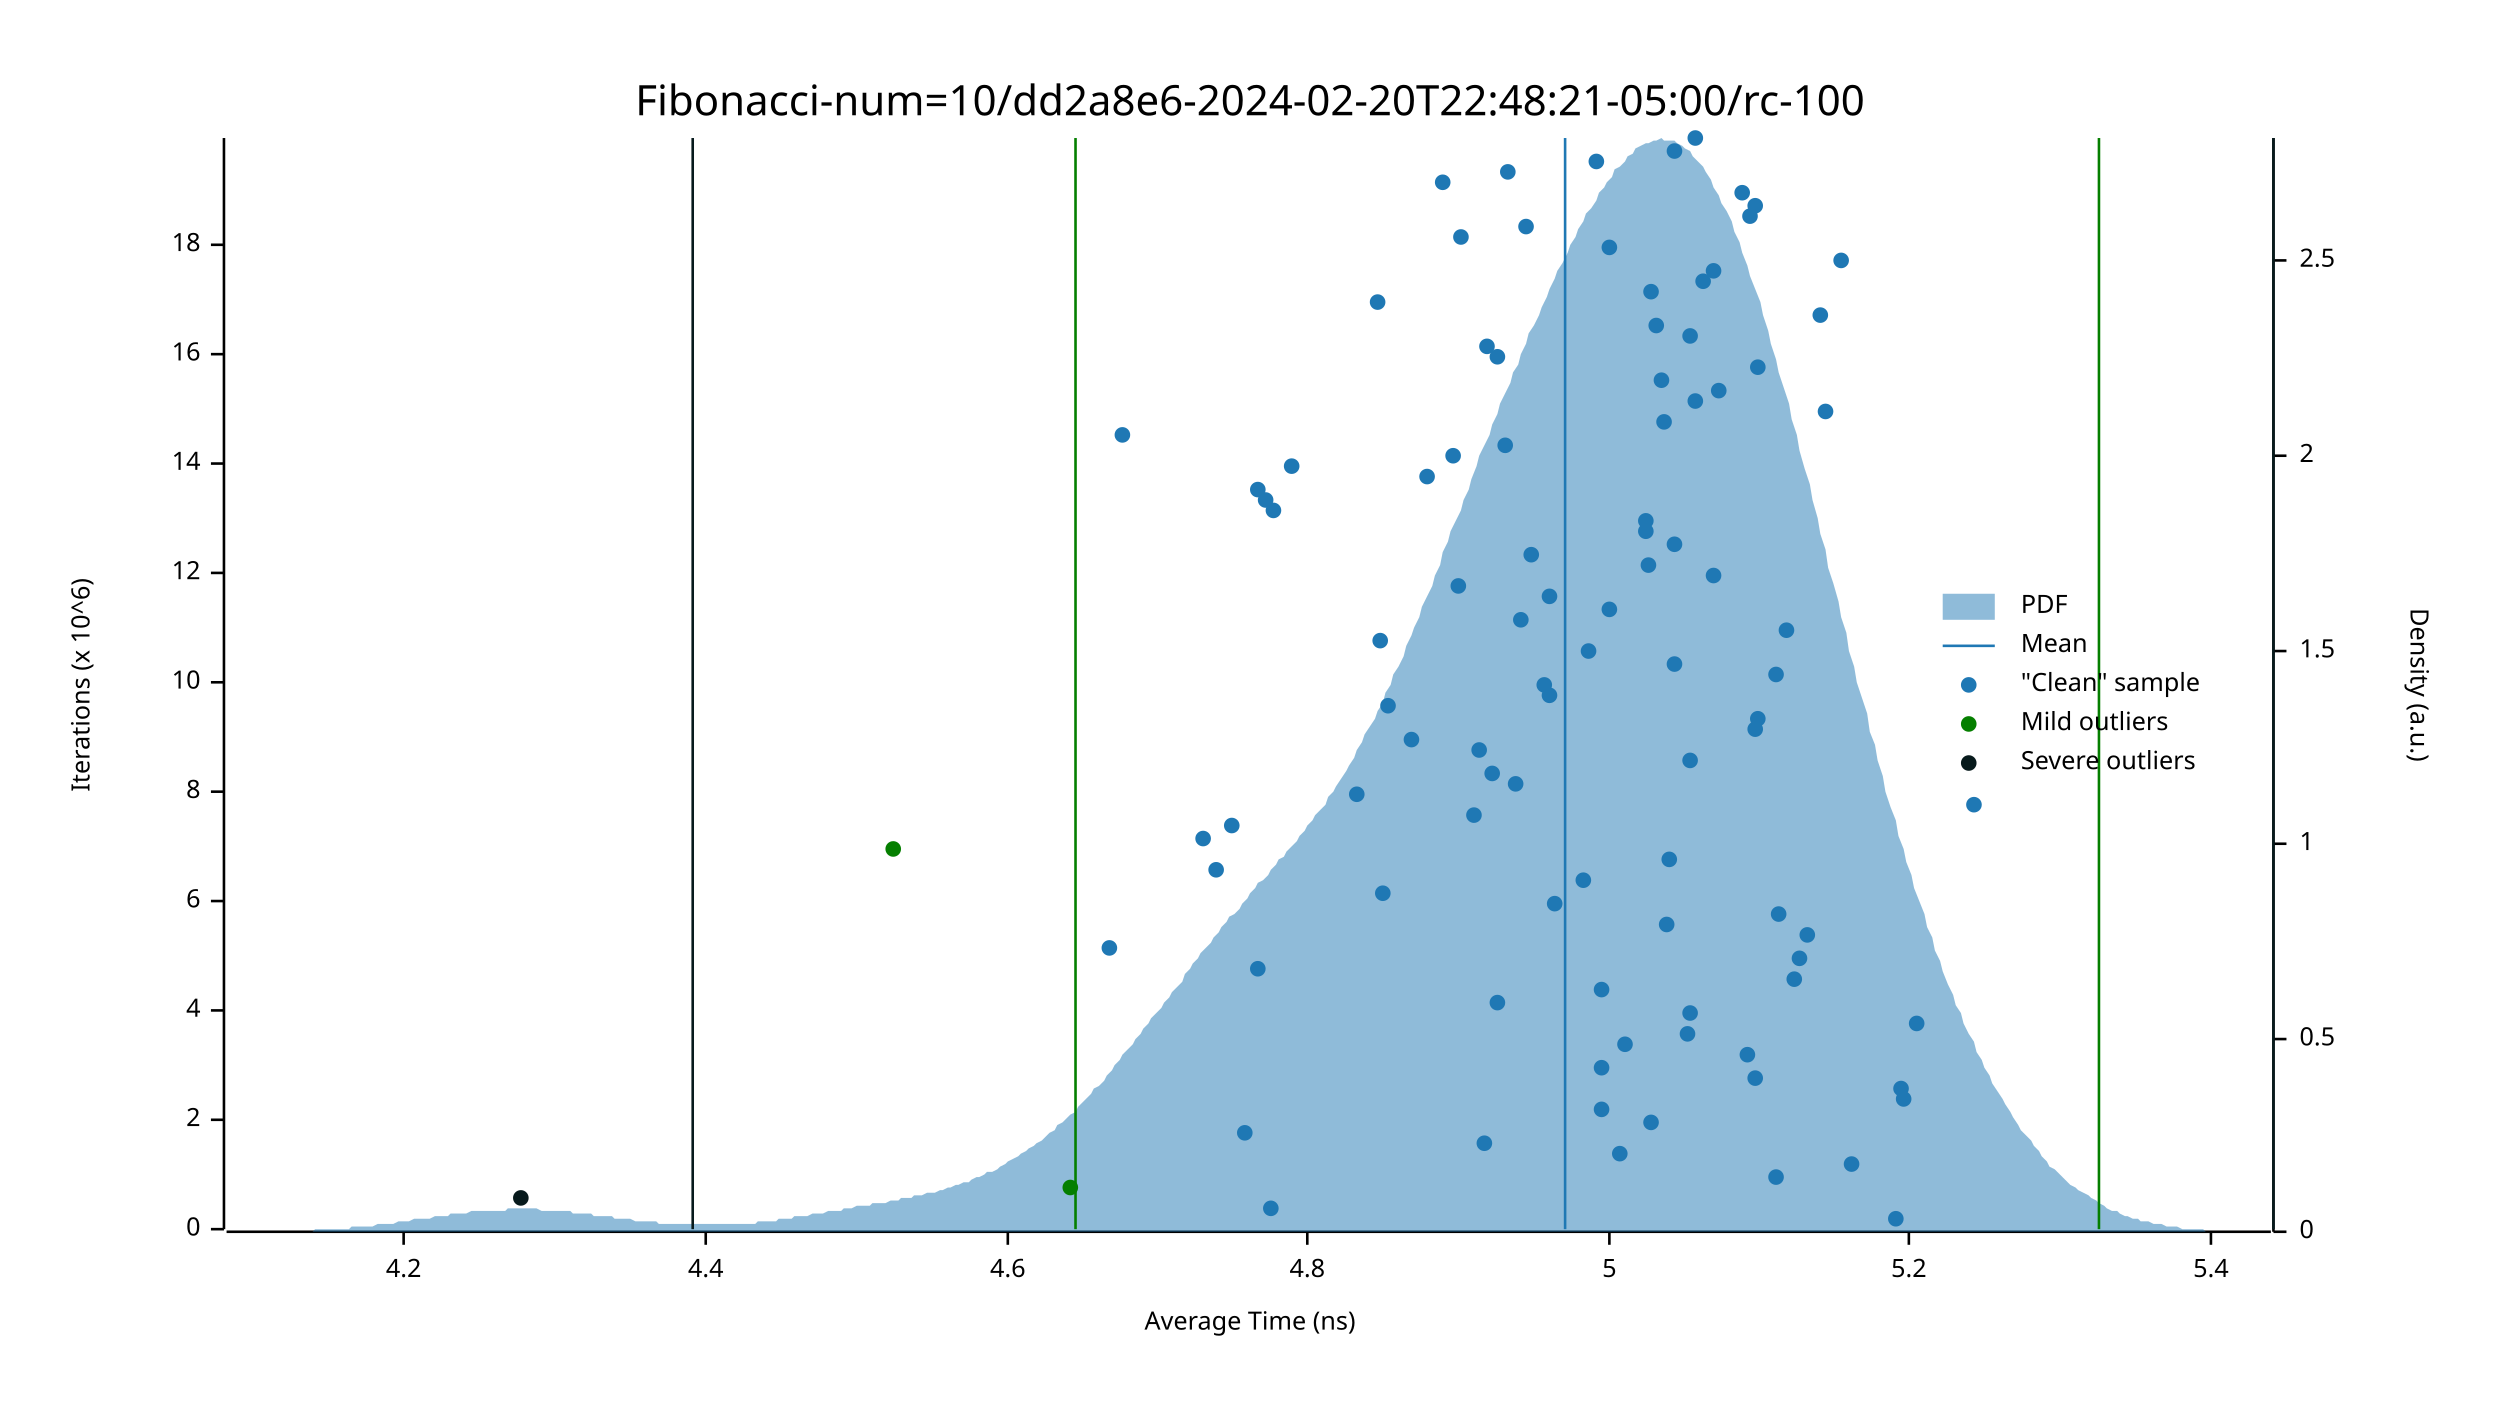
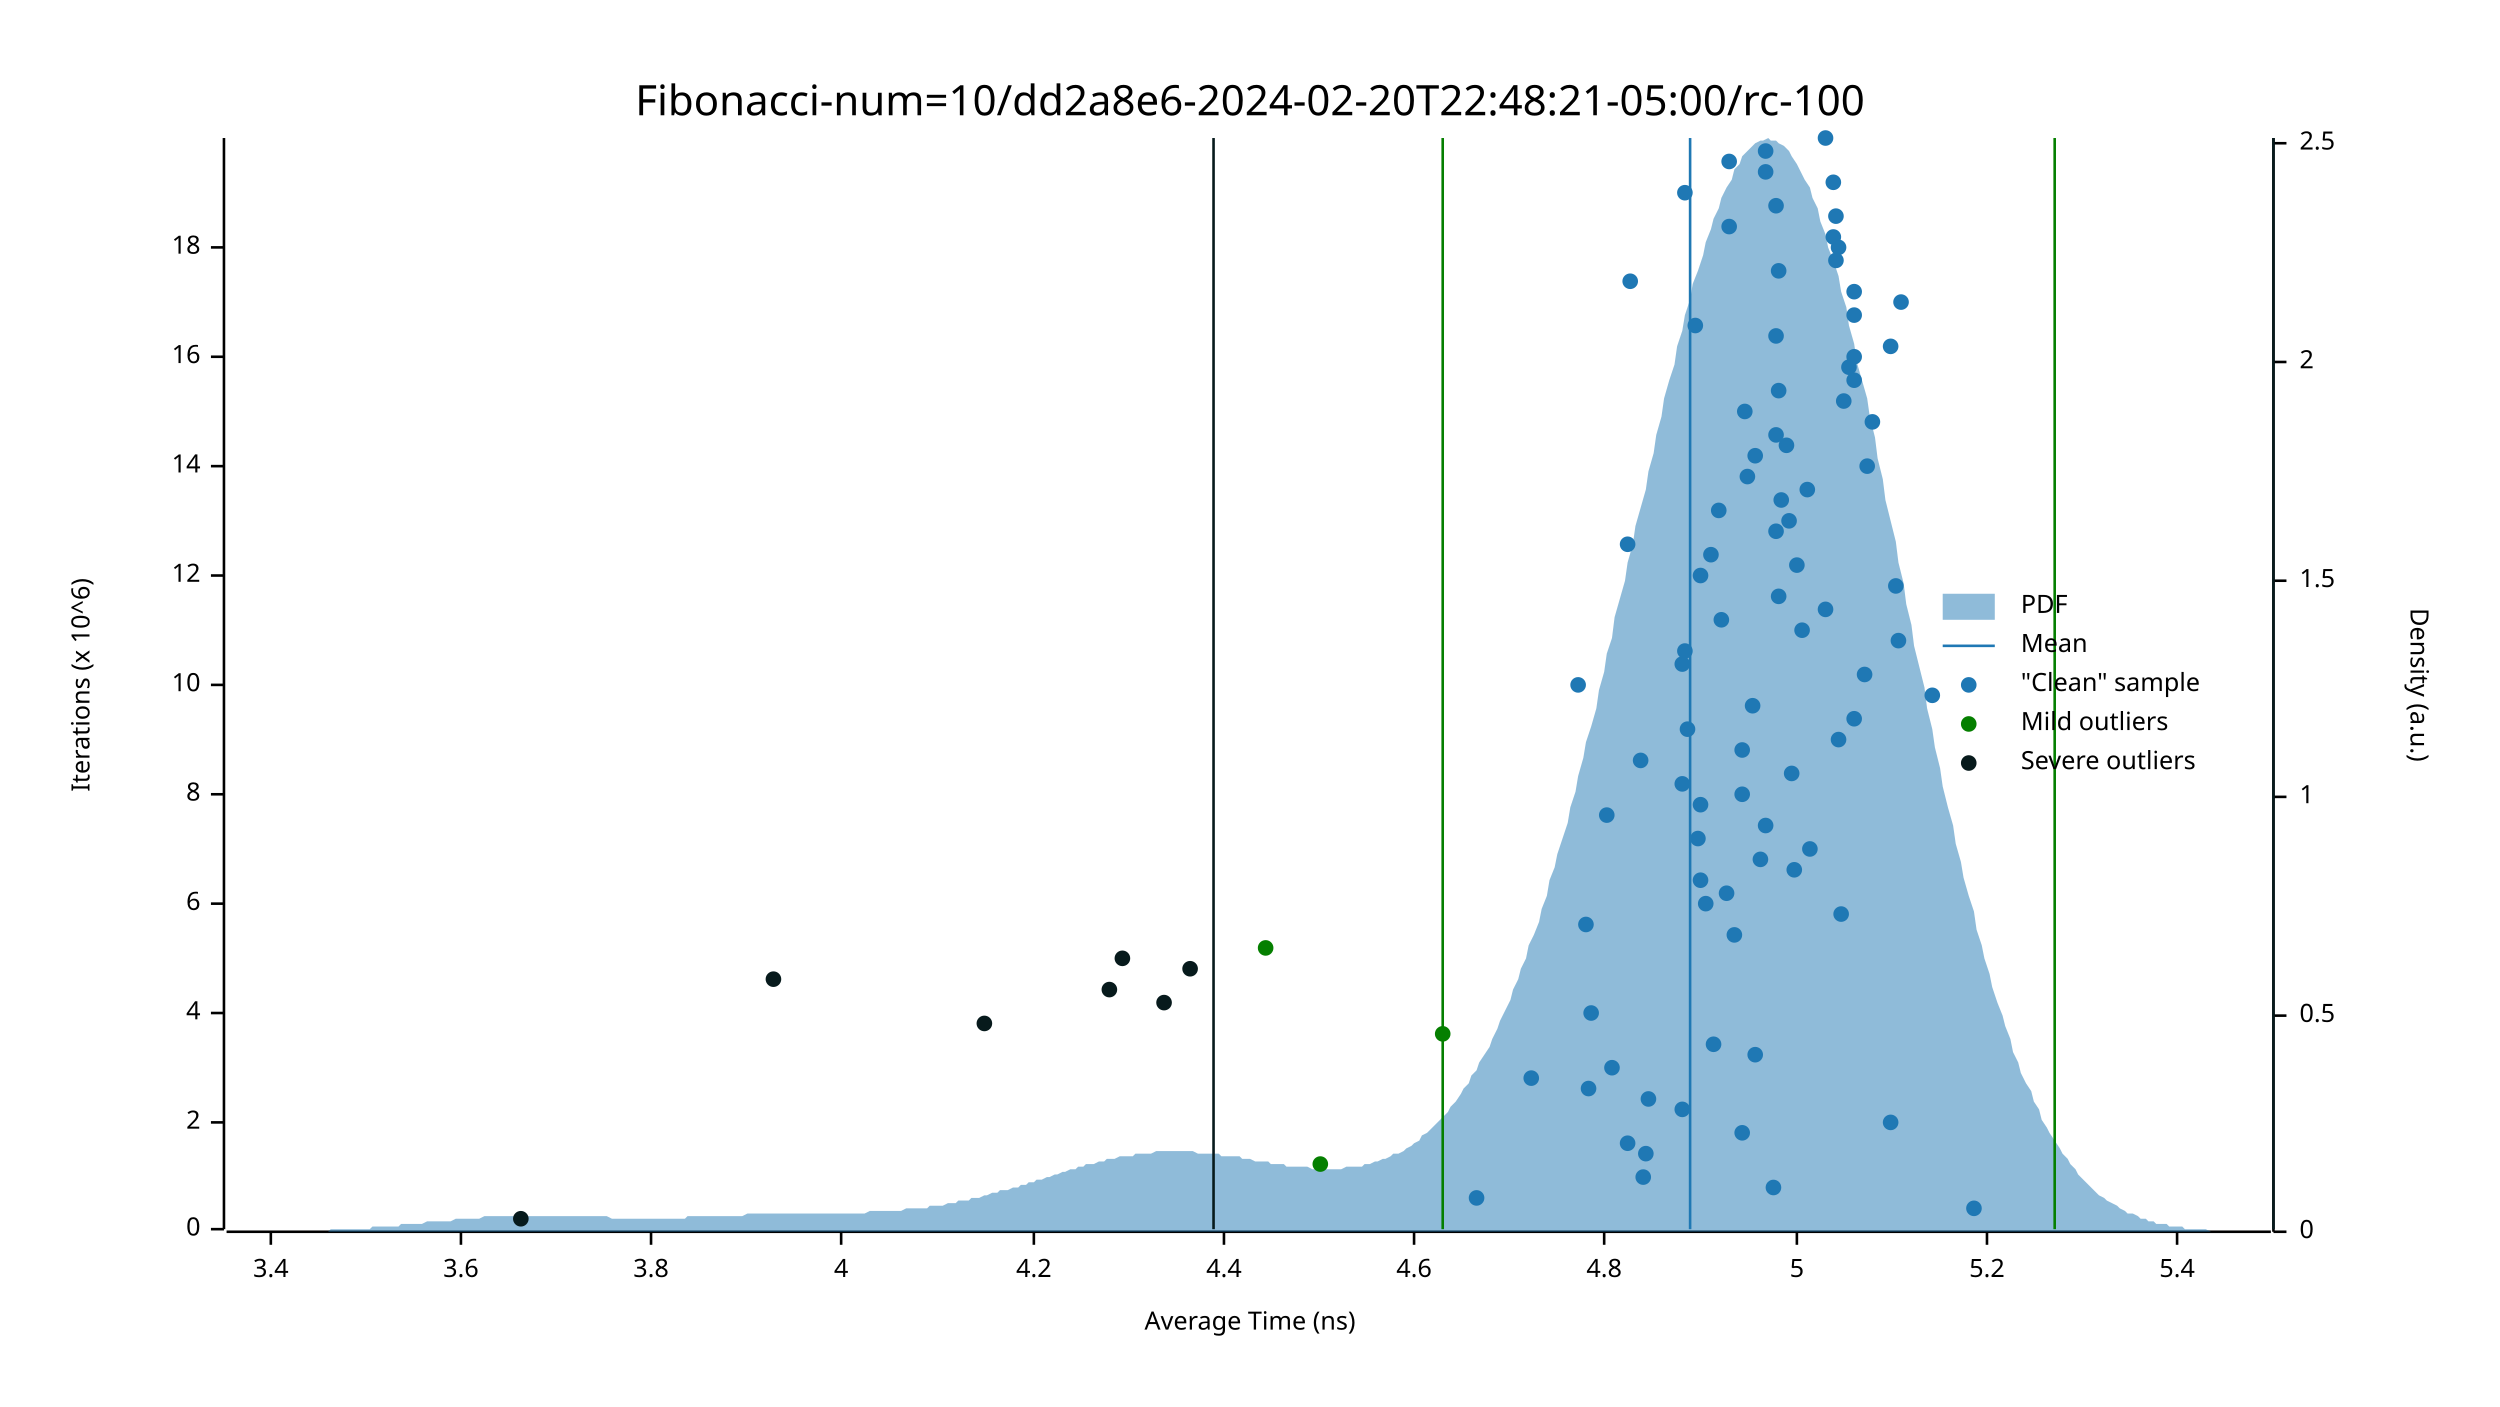
<svg xmlns="http://www.w3.org/2000/svg" width="960" height="540" viewBox="0 0 960 540">
  <text x="480" y="32" dy="0.76em" text-anchor="middle" font-family="sans-serif" font-size="16.129" opacity="1" fill="#000000">
Fibonacci-num=10/dd2a8e6-2024-02-20T22:48:21-05:00/rc-100
</text>
  <text x="27" y="263" dy="0.76em" text-anchor="middle" font-family="sans-serif" font-size="9.677" opacity="1" fill="#000000" transform="rotate(270, 27, 263)">
Iterations (x 10^6)
</text>
  <text x="480" y="513" dy="-0.5ex" text-anchor="middle" font-family="sans-serif" font-size="9.677" opacity="1" fill="#000000">
Average Time (ns)
</text>
  <polyline fill="none" opacity="1" stroke="#000000" stroke-width="1" points="86,53 86,472 " />
  <text x="77" y="472" dy="0.5ex" text-anchor="end" font-family="sans-serif" font-size="9.677" opacity="1" fill="#000000">
0
</text>
  <polyline fill="none" opacity="1" stroke="#000000" stroke-width="1" points="81,472 86,472 " />
-   <text x="77" y="430" dy="0.5ex" text-anchor="end" font-family="sans-serif" font-size="9.677" opacity="1" fill="#000000">
+   <text x="77" y="431" dy="0.5ex" text-anchor="end" font-family="sans-serif" font-size="9.677" opacity="1" fill="#000000">
2
</text>
-   <polyline fill="none" opacity="1" stroke="#000000" stroke-width="1" points="81,430 86,430 " />
-   <text x="77" y="388" dy="0.5ex" text-anchor="end" font-family="sans-serif" font-size="9.677" opacity="1" fill="#000000">
+   <polyline fill="none" opacity="1" stroke="#000000" stroke-width="1" points="81,431 86,431 " />
+   <text x="77" y="389" dy="0.5ex" text-anchor="end" font-family="sans-serif" font-size="9.677" opacity="1" fill="#000000">
4
</text>
-   <polyline fill="none" opacity="1" stroke="#000000" stroke-width="1" points="81,388 86,388 " />
-   <text x="77" y="346" dy="0.5ex" text-anchor="end" font-family="sans-serif" font-size="9.677" opacity="1" fill="#000000">
+   <polyline fill="none" opacity="1" stroke="#000000" stroke-width="1" points="81,389 86,389 " />
+   <text x="77" y="347" dy="0.5ex" text-anchor="end" font-family="sans-serif" font-size="9.677" opacity="1" fill="#000000">
6
</text>
-   <polyline fill="none" opacity="1" stroke="#000000" stroke-width="1" points="81,346 86,346 " />
-   <text x="77" y="304" dy="0.5ex" text-anchor="end" font-family="sans-serif" font-size="9.677" opacity="1" fill="#000000">
+   <polyline fill="none" opacity="1" stroke="#000000" stroke-width="1" points="81,347 86,347 " />
+   <text x="77" y="305" dy="0.5ex" text-anchor="end" font-family="sans-serif" font-size="9.677" opacity="1" fill="#000000">
8
</text>
-   <polyline fill="none" opacity="1" stroke="#000000" stroke-width="1" points="81,304 86,304 " />
-   <text x="77" y="262" dy="0.5ex" text-anchor="end" font-family="sans-serif" font-size="9.677" opacity="1" fill="#000000">
+   <polyline fill="none" opacity="1" stroke="#000000" stroke-width="1" points="81,305 86,305 " />
+   <text x="77" y="263" dy="0.5ex" text-anchor="end" font-family="sans-serif" font-size="9.677" opacity="1" fill="#000000">
10
</text>
-   <polyline fill="none" opacity="1" stroke="#000000" stroke-width="1" points="81,262 86,262 " />
-   <text x="77" y="220" dy="0.5ex" text-anchor="end" font-family="sans-serif" font-size="9.677" opacity="1" fill="#000000">
+   <polyline fill="none" opacity="1" stroke="#000000" stroke-width="1" points="81,263 86,263 " />
+   <text x="77" y="221" dy="0.5ex" text-anchor="end" font-family="sans-serif" font-size="9.677" opacity="1" fill="#000000">
12
</text>
-   <polyline fill="none" opacity="1" stroke="#000000" stroke-width="1" points="81,220 86,220 " />
-   <text x="77" y="178" dy="0.5ex" text-anchor="end" font-family="sans-serif" font-size="9.677" opacity="1" fill="#000000">
+   <polyline fill="none" opacity="1" stroke="#000000" stroke-width="1" points="81,221 86,221 " />
+   <text x="77" y="179" dy="0.5ex" text-anchor="end" font-family="sans-serif" font-size="9.677" opacity="1" fill="#000000">
14
</text>
-   <polyline fill="none" opacity="1" stroke="#000000" stroke-width="1" points="81,178 86,178 " />
-   <text x="77" y="136" dy="0.5ex" text-anchor="end" font-family="sans-serif" font-size="9.677" opacity="1" fill="#000000">
+   <polyline fill="none" opacity="1" stroke="#000000" stroke-width="1" points="81,179 86,179 " />
+   <text x="77" y="137" dy="0.5ex" text-anchor="end" font-family="sans-serif" font-size="9.677" opacity="1" fill="#000000">
16
</text>
-   <polyline fill="none" opacity="1" stroke="#000000" stroke-width="1" points="81,136 86,136 " />
-   <text x="77" y="94" dy="0.5ex" text-anchor="end" font-family="sans-serif" font-size="9.677" opacity="1" fill="#000000">
+   <polyline fill="none" opacity="1" stroke="#000000" stroke-width="1" points="81,137 86,137 " />
+   <text x="77" y="95" dy="0.5ex" text-anchor="end" font-family="sans-serif" font-size="9.677" opacity="1" fill="#000000">
18
</text>
-   <polyline fill="none" opacity="1" stroke="#000000" stroke-width="1" points="81,94 86,94 " />
+   <polyline fill="none" opacity="1" stroke="#000000" stroke-width="1" points="81,95 86,95 " />
  <polyline fill="none" opacity="1" stroke="#000000" stroke-width="1" points="87,473 872,473 " />
-   <text x="155" y="483" dy="0.76em" text-anchor="middle" font-family="sans-serif" font-size="9.677" opacity="1" fill="#000000">
+   <text x="104" y="483" dy="0.76em" text-anchor="middle" font-family="sans-serif" font-size="9.677" opacity="1" fill="#000000">
+ 3.4
+ </text>
+   <polyline fill="none" opacity="1" stroke="#000000" stroke-width="1" points="104,473 104,478 " />
+   <text x="177" y="483" dy="0.76em" text-anchor="middle" font-family="sans-serif" font-size="9.677" opacity="1" fill="#000000">
+ 3.6
+ </text>
+   <polyline fill="none" opacity="1" stroke="#000000" stroke-width="1" points="177,473 177,478 " />
+   <text x="250" y="483" dy="0.76em" text-anchor="middle" font-family="sans-serif" font-size="9.677" opacity="1" fill="#000000">
+ 3.8
+ </text>
+   <polyline fill="none" opacity="1" stroke="#000000" stroke-width="1" points="250,473 250,478 " />
+   <text x="323" y="483" dy="0.76em" text-anchor="middle" font-family="sans-serif" font-size="9.677" opacity="1" fill="#000000">
+ 4
+ </text>
+   <polyline fill="none" opacity="1" stroke="#000000" stroke-width="1" points="323,473 323,478 " />
+   <text x="397" y="483" dy="0.76em" text-anchor="middle" font-family="sans-serif" font-size="9.677" opacity="1" fill="#000000">
4.2
</text>
-   <polyline fill="none" opacity="1" stroke="#000000" stroke-width="1" points="155,473 155,478 " />
-   <text x="271" y="483" dy="0.76em" text-anchor="middle" font-family="sans-serif" font-size="9.677" opacity="1" fill="#000000">
+   <polyline fill="none" opacity="1" stroke="#000000" stroke-width="1" points="397,473 397,478 " />
+   <text x="470" y="483" dy="0.76em" text-anchor="middle" font-family="sans-serif" font-size="9.677" opacity="1" fill="#000000">
4.4
</text>
-   <polyline fill="none" opacity="1" stroke="#000000" stroke-width="1" points="271,473 271,478 " />
-   <text x="387" y="483" dy="0.76em" text-anchor="middle" font-family="sans-serif" font-size="9.677" opacity="1" fill="#000000">
+   <polyline fill="none" opacity="1" stroke="#000000" stroke-width="1" points="470,473 470,478 " />
+   <text x="543" y="483" dy="0.76em" text-anchor="middle" font-family="sans-serif" font-size="9.677" opacity="1" fill="#000000">
4.6
</text>
-   <polyline fill="none" opacity="1" stroke="#000000" stroke-width="1" points="387,473 387,478 " />
-   <text x="502" y="483" dy="0.76em" text-anchor="middle" font-family="sans-serif" font-size="9.677" opacity="1" fill="#000000">
+   <polyline fill="none" opacity="1" stroke="#000000" stroke-width="1" points="543,473 543,478 " />
+   <text x="616" y="483" dy="0.76em" text-anchor="middle" font-family="sans-serif" font-size="9.677" opacity="1" fill="#000000">
4.8
</text>
-   <polyline fill="none" opacity="1" stroke="#000000" stroke-width="1" points="502,473 502,478 " />
-   <text x="618" y="483" dy="0.76em" text-anchor="middle" font-family="sans-serif" font-size="9.677" opacity="1" fill="#000000">
+   <polyline fill="none" opacity="1" stroke="#000000" stroke-width="1" points="616,473 616,478 " />
+   <text x="690" y="483" dy="0.76em" text-anchor="middle" font-family="sans-serif" font-size="9.677" opacity="1" fill="#000000">
5
</text>
-   <polyline fill="none" opacity="1" stroke="#000000" stroke-width="1" points="618,473 618,478 " />
-   <text x="733" y="483" dy="0.76em" text-anchor="middle" font-family="sans-serif" font-size="9.677" opacity="1" fill="#000000">
+   <polyline fill="none" opacity="1" stroke="#000000" stroke-width="1" points="690,473 690,478 " />
+   <text x="763" y="483" dy="0.76em" text-anchor="middle" font-family="sans-serif" font-size="9.677" opacity="1" fill="#000000">
5.2
</text>
-   <polyline fill="none" opacity="1" stroke="#000000" stroke-width="1" points="733,473 733,478 " />
-   <text x="849" y="483" dy="0.76em" text-anchor="middle" font-family="sans-serif" font-size="9.677" opacity="1" fill="#000000">
+   <polyline fill="none" opacity="1" stroke="#000000" stroke-width="1" points="763,473 763,478 " />
+   <text x="836" y="483" dy="0.76em" text-anchor="middle" font-family="sans-serif" font-size="9.677" opacity="1" fill="#000000">
5.4
</text>
-   <polyline fill="none" opacity="1" stroke="#000000" stroke-width="1" points="849,473 849,478 " />
+   <polyline fill="none" opacity="1" stroke="#000000" stroke-width="1" points="836,473 836,478 " />
  <text x="933" y="263" dy="0.76em" text-anchor="middle" font-family="sans-serif" font-size="9.677" opacity="1" fill="#000000" transform="rotate(90, 933, 263)">
Density (a.u.)
</text>
  <polyline fill="none" opacity="1" stroke="#000000" stroke-width="1" points="873,53 873,473 " />
  <text x="883" y="473" dy="0.5ex" text-anchor="start" font-family="sans-serif" font-size="9.677" opacity="1" fill="#000000">
0
</text>
  <polyline fill="none" opacity="1" stroke="#000000" stroke-width="1" points="873,473 878,473 " />
-   <text x="883" y="399" dy="0.5ex" text-anchor="start" font-family="sans-serif" font-size="9.677" opacity="1" fill="#000000">
+   <text x="883" y="390" dy="0.5ex" text-anchor="start" font-family="sans-serif" font-size="9.677" opacity="1" fill="#000000">
0.5
</text>
-   <polyline fill="none" opacity="1" stroke="#000000" stroke-width="1" points="873,399 878,399 " />
-   <text x="883" y="324" dy="0.5ex" text-anchor="start" font-family="sans-serif" font-size="9.677" opacity="1" fill="#000000">
+   <polyline fill="none" opacity="1" stroke="#000000" stroke-width="1" points="873,390 878,390 " />
+   <text x="883" y="306" dy="0.5ex" text-anchor="start" font-family="sans-serif" font-size="9.677" opacity="1" fill="#000000">
1
</text>
-   <polyline fill="none" opacity="1" stroke="#000000" stroke-width="1" points="873,324 878,324 " />
-   <text x="883" y="250" dy="0.5ex" text-anchor="start" font-family="sans-serif" font-size="9.677" opacity="1" fill="#000000">
+   <polyline fill="none" opacity="1" stroke="#000000" stroke-width="1" points="873,306 878,306 " />
+   <text x="883" y="223" dy="0.5ex" text-anchor="start" font-family="sans-serif" font-size="9.677" opacity="1" fill="#000000">
1.5
</text>
-   <polyline fill="none" opacity="1" stroke="#000000" stroke-width="1" points="873,250 878,250 " />
-   <text x="883" y="175" dy="0.5ex" text-anchor="start" font-family="sans-serif" font-size="9.677" opacity="1" fill="#000000">
+   <polyline fill="none" opacity="1" stroke="#000000" stroke-width="1" points="873,223 878,223 " />
+   <text x="883" y="139" dy="0.5ex" text-anchor="start" font-family="sans-serif" font-size="9.677" opacity="1" fill="#000000">
2
</text>
-   <polyline fill="none" opacity="1" stroke="#000000" stroke-width="1" points="873,175 878,175 " />
-   <text x="883" y="100" dy="0.5ex" text-anchor="start" font-family="sans-serif" font-size="9.677" opacity="1" fill="#000000">
+   <polyline fill="none" opacity="1" stroke="#000000" stroke-width="1" points="873,139 878,139 " />
+   <text x="883" y="55" dy="0.5ex" text-anchor="start" font-family="sans-serif" font-size="9.677" opacity="1" fill="#000000">
2.5
</text>
-   <polyline fill="none" opacity="1" stroke="#000000" stroke-width="1" points="873,100 878,100 " />
-   <polygon opacity="0.5" fill="#1F78B4" points="87,473 88,473 90,473 91,473 93,473 94,473 96,473 98,473 99,473 101,473 102,473 104,473 105,473 107,473 109,473 110,473 112,473 113,473 115,473 116,473 118,473 120,473 121,472 123,472 124,472 126,472 127,472 129,472 131,472 132,472 134,472 135,471 137,471 138,471 140,471 142,471 143,471 145,470 146,470 148,470 150,470 151,470 153,469 154,469 156,469 157,469 159,468 161,468 162,468 164,468 165,468 167,467 168,467 170,467 172,467 173,466 175,466 176,466 178,466 179,466 181,465 183,465 184,465 186,465 187,465 189,465 190,465 192,465 194,465 195,464 197,464 198,464 200,464 201,464 203,464 205,464 206,464 208,465 209,465 211,465 213,465 214,465 216,465 217,465 219,465 220,466 222,466 224,466 225,466 227,466 228,467 230,467 231,467 233,467 235,467 236,468 238,468 239,468 241,468 242,468 244,469 246,469 247,469 249,469 250,469 252,469 253,470 255,470 257,470 258,470 260,470 261,470 263,470 264,470 266,470 268,470 269,470 271,470 272,470 274,470 276,470 277,470 279,470 280,470 282,470 283,470 285,470 287,470 288,470 290,470 291,469 293,469 294,469 296,469 298,469 299,468 301,468 302,468 304,468 305,467 307,467 309,467 310,467 312,466 313,466 315,466 316,466 318,465 320,465 321,465 323,465 324,464 326,464 327,464 329,463 331,463 332,463 334,463 335,462 337,462 339,462 340,462 342,461 343,461 345,461 346,460 348,460 350,460 351,459 353,459 354,459 356,458 357,458 359,458 361,457 362,457 364,456 365,456 367,455 368,455 370,454 372,454 373,453 375,452 376,452 378,451 379,450 381,450 383,449 384,448 386,447 387,446 389,445 391,444 392,443 394,442 395,441 397,440 398,439 400,438 402,436 403,435 405,434 406,432 408,431 409,430 411,428 413,427 414,425 416,423 417,422 419,420 420,418 422,417 424,415 425,413 427,411 428,409 430,407 431,405 433,403 435,401 436,399 438,397 439,395 441,393 442,391 444,389 446,387 447,385 449,383 450,381 452,379 454,377 455,374 457,372 458,370 460,368 461,366 463,364 465,362 466,360 468,358 469,356 471,354 472,352 474,351 476,349 477,347 479,345 480,343 482,341 483,339 485,338 487,336 488,334 490,332 491,330 493,329 494,327 496,325 498,323 499,321 501,319 502,317 504,315 505,313 507,311 509,309 510,306 512,304 513,302 515,299 517,296 518,294 520,291 521,288 523,285 524,282 526,279 528,276 529,273 531,270 532,266 534,263 535,259 537,256 539,252 540,248 542,244 543,241 545,237 546,233 548,229 550,225 551,221 553,217 554,212 556,208 557,204 559,200 561,196 562,192 564,188 565,184 567,179 568,175 570,171 572,167 573,163 575,159 576,155 578,151 580,147 581,143 583,140 584,136 586,132 587,128 589,125 591,121 592,118 594,114 595,111 597,107 598,104 600,101 602,97 603,94 605,91 606,88 608,85 609,82 611,80 613,77 614,74 616,72 617,70 619,68 620,65 622,64 624,62 625,60 627,59 628,57 630,56 632,55 633,55 635,54 636,54 638,53 639,54 641,54 643,54 644,55 646,56 647,57 649,58 650,60 652,62 654,64 655,66 657,69 658,72 660,75 661,78 663,81 665,85 666,89 668,93 669,97 671,102 672,106 674,111 676,116 677,121 679,127 680,132 682,138 683,143 685,149 687,155 688,161 690,167 691,173 693,180 695,186 696,192 698,199 699,205 701,211 702,218 704,224 706,231 707,237 709,243 710,250 712,256 713,262 715,268 717,274 718,281 720,286 721,292 723,298 724,304 726,310 728,315 729,321 731,326 732,331 734,336 735,341 737,346 739,351 740,356 742,360 743,365 745,369 746,373 748,378 750,382 751,386 753,389 754,393 756,397 758,400 759,404 761,407 762,410 764,413 765,416 767,419 769,422 770,424 772,427 773,429 775,432 776,434 778,436 780,438 781,440 783,442 784,444 786,446 787,448 789,449 791,451 792,452 794,454 795,455 797,456 798,457 800,458 802,459 803,460 805,461 806,462 808,463 809,464 811,465 813,465 814,466 816,467 817,467 819,468 821,468 822,469 824,469 825,469 827,470 828,470 830,470 832,471 833,471 835,471 836,471 838,472 839,472 841,472 843,472 844,472 846,472 847,473 849,473 850,473 852,473 854,473 855,473 857,473 858,473 860,473 861,473 863,473 865,473 866,473 868,473 869,473 871,473 873,473 873,473 87,473 " />
-   <polyline fill="none" opacity="1" stroke="#1F78B4" stroke-width="1" points="601,472 601,53 " />
-   <polyline fill="none" opacity="1" stroke="#057F00" stroke-width="1" points="413,472 413,53 " />
-   <polyline fill="none" opacity="1" stroke="#057F00" stroke-width="1" points="806,472 806,53 " />
-   <polyline fill="none" opacity="1" stroke="#071A1C" stroke-width="1" points="266,472 266,53 " />
+   <polyline fill="none" opacity="1" stroke="#000000" stroke-width="1" points="873,55 878,55 " />
+   <polygon opacity="0.5" fill="#1F78B4" points="87,473 88,473 90,473 91,473 93,473 94,473 96,473 98,473 99,473 101,473 102,473 104,473 105,473 107,473 109,473 110,473 112,473 113,473 115,473 116,473 118,473 120,473 121,473 123,473 124,473 126,473 127,472 129,472 131,472 132,472 134,472 135,472 137,472 138,472 140,472 142,472 143,471 145,471 146,471 148,471 150,471 151,471 153,471 154,470 156,470 157,470 159,470 161,470 162,470 164,469 165,469 167,469 168,469 170,469 172,469 173,469 175,468 176,468 178,468 179,468 181,468 183,468 184,468 186,467 187,467 189,467 190,467 192,467 194,467 195,467 197,467 198,467 200,467 201,467 203,467 205,467 206,467 208,467 209,467 211,467 213,467 214,467 216,467 217,467 219,467 220,467 222,467 224,467 225,467 227,467 228,467 230,467 231,467 233,467 235,468 236,468 238,468 239,468 241,468 242,468 244,468 246,468 247,468 249,468 250,468 252,468 253,468 255,468 257,468 258,468 260,468 261,468 263,468 264,467 266,467 268,467 269,467 271,467 272,467 274,467 276,467 277,467 279,467 280,467 282,467 283,467 285,467 287,466 288,466 290,466 291,466 293,466 294,466 296,466 298,466 299,466 301,466 302,466 304,466 305,466 307,466 309,466 310,466 312,466 313,466 315,466 316,466 318,466 320,466 321,466 323,466 324,466 326,466 327,466 329,466 331,466 332,466 334,465 335,465 337,465 339,465 340,465 342,465 343,465 345,465 346,465 348,464 350,464 351,464 353,464 354,464 356,464 357,463 359,463 361,463 362,463 364,462 365,462 367,462 368,461 370,461 372,461 373,460 375,460 376,460 378,459 379,459 381,458 383,458 384,457 386,457 387,457 389,456 391,456 392,455 394,455 395,454 397,454 398,453 400,453 402,452 403,452 405,451 406,451 408,450 409,450 411,449 413,449 414,448 416,448 417,447 419,447 420,447 422,446 424,446 425,445 427,445 428,445 430,444 431,444 433,444 435,444 436,443 438,443 439,443 441,443 442,443 444,442 446,442 447,442 449,442 450,442 452,442 454,442 455,442 457,442 458,442 460,443 461,443 463,443 465,443 466,443 468,443 469,444 471,444 472,444 474,444 476,444 477,445 479,445 480,445 482,446 483,446 485,446 487,446 488,447 490,447 491,447 493,447 494,448 496,448 498,448 499,448 501,448 502,448 504,449 505,449 507,449 509,449 510,449 512,449 513,449 515,449 517,448 518,448 520,448 521,448 523,448 524,447 526,447 528,446 529,446 531,445 532,445 534,444 535,443 537,443 539,442 540,441 542,440 543,439 545,438 546,436 548,435 550,433 551,432 553,430 554,429 556,427 557,425 559,423 561,420 562,418 564,416 565,413 567,411 568,408 570,405 572,402 573,399 575,395 576,392 578,388 580,384 581,380 583,376 584,372 586,368 587,363 589,359 591,354 592,349 594,344 595,338 597,333 598,328 600,322 602,316 603,310 605,304 606,298 608,291 609,285 611,279 613,272 614,265 616,258 617,251 619,245 620,237 622,230 624,223 625,216 627,209 628,202 630,195 632,188 633,181 635,174 636,167 638,160 639,153 641,146 643,140 644,133 646,127 647,121 649,115 650,109 652,104 654,98 655,93 657,88 658,84 660,80 661,76 663,72 665,69 666,65 668,63 669,60 671,58 672,57 674,55 676,54 677,54 679,53 680,54 682,54 683,55 685,56 687,58 688,60 690,63 691,65 693,69 695,72 696,76 698,80 699,85 701,90 702,95 704,100 706,106 707,112 709,118 710,125 712,132 713,139 715,146 717,153 718,160 720,168 721,176 723,184 724,192 726,200 728,208 729,216 731,224 732,232 734,240 735,248 737,256 739,264 740,272 742,280 743,287 745,295 746,302 748,310 750,317 751,324 753,331 754,337 756,344 758,350 759,357 761,363 762,368 764,374 765,379 767,385 769,390 770,394 772,399 773,404 775,408 776,412 778,416 780,419 781,423 783,426 784,430 786,433 787,435 789,438 791,441 792,443 794,445 795,447 797,449 798,451 800,453 802,455 803,456 805,458 806,459 808,460 809,461 811,462 813,463 814,464 816,465 817,466 819,466 821,467 822,468 824,468 825,469 827,469 828,470 830,470 832,470 833,471 835,471 836,471 838,471 839,472 841,472 843,472 844,472 846,472 847,472 849,473 850,473 852,473 854,473 855,473 857,473 858,473 860,473 861,473 863,473 865,473 866,473 868,473 869,473 871,473 873,473 873,473 87,473 " />
+   <polyline fill="none" opacity="1" stroke="#1F78B4" stroke-width="1" points="649,472 649,53 " />
+   <polyline fill="none" opacity="1" stroke="#057F00" stroke-width="1" points="554,472 554,53 " />
+   <polyline fill="none" opacity="1" stroke="#057F00" stroke-width="1" points="789,472 789,53 " />
+   <polyline fill="none" opacity="1" stroke="#071A1C" stroke-width="1" points="466,472 466,53 " />
  <polyline fill="none" opacity="1" stroke="#071A1C" stroke-width="1" points="873,472 873,53 " />
-   <circle cx="728" cy="468" r="3" opacity="1" fill="#1F78B4" stroke="none" stroke-width="1" />
-   <circle cx="488" cy="464" r="3" opacity="1" fill="#1F78B4" stroke="none" stroke-width="1" />
-   <circle cx="682" cy="452" r="3" opacity="1" fill="#1F78B4" stroke="none" stroke-width="1" />
-   <circle cx="711" cy="447" r="3" opacity="1" fill="#1F78B4" stroke="none" stroke-width="1" />
-   <circle cx="622" cy="443" r="3" opacity="1" fill="#1F78B4" stroke="none" stroke-width="1" />
-   <circle cx="570" cy="439" r="3" opacity="1" fill="#1F78B4" stroke="none" stroke-width="1" />
-   <circle cx="478" cy="435" r="3" opacity="1" fill="#1F78B4" stroke="none" stroke-width="1" />
-   <circle cx="634" cy="431" r="3" opacity="1" fill="#1F78B4" stroke="none" stroke-width="1" />
-   <circle cx="615" cy="426" r="3" opacity="1" fill="#1F78B4" stroke="none" stroke-width="1" />
-   <circle cx="731" cy="422" r="3" opacity="1" fill="#1F78B4" stroke="none" stroke-width="1" />
-   <circle cx="730" cy="418" r="3" opacity="1" fill="#1F78B4" stroke="none" stroke-width="1" />
-   <circle cx="674" cy="414" r="3" opacity="1" fill="#1F78B4" stroke="none" stroke-width="1" />
-   <circle cx="615" cy="410" r="3" opacity="1" fill="#1F78B4" stroke="none" stroke-width="1" />
-   <circle cx="671" cy="405" r="3" opacity="1" fill="#1F78B4" stroke="none" stroke-width="1" />
-   <circle cx="624" cy="401" r="3" opacity="1" fill="#1F78B4" stroke="none" stroke-width="1" />
-   <circle cx="648" cy="397" r="3" opacity="1" fill="#1F78B4" stroke="none" stroke-width="1" />
-   <circle cx="736" cy="393" r="3" opacity="1" fill="#1F78B4" stroke="none" stroke-width="1" />
-   <circle cx="649" cy="389" r="3" opacity="1" fill="#1F78B4" stroke="none" stroke-width="1" />
-   <circle cx="575" cy="385" r="3" opacity="1" fill="#1F78B4" stroke="none" stroke-width="1" />
-   <circle cx="615" cy="380" r="3" opacity="1" fill="#1F78B4" stroke="none" stroke-width="1" />
-   <circle cx="689" cy="376" r="3" opacity="1" fill="#1F78B4" stroke="none" stroke-width="1" />
-   <circle cx="483" cy="372" r="3" opacity="1" fill="#1F78B4" stroke="none" stroke-width="1" />
-   <circle cx="691" cy="368" r="3" opacity="1" fill="#1F78B4" stroke="none" stroke-width="1" />
-   <circle cx="426" cy="364" r="3" opacity="1" fill="#1F78B4" stroke="none" stroke-width="1" />
-   <circle cx="694" cy="359" r="3" opacity="1" fill="#1F78B4" stroke="none" stroke-width="1" />
-   <circle cx="640" cy="355" r="3" opacity="1" fill="#1F78B4" stroke="none" stroke-width="1" />
-   <circle cx="683" cy="351" r="3" opacity="1" fill="#1F78B4" stroke="none" stroke-width="1" />
-   <circle cx="597" cy="347" r="3" opacity="1" fill="#1F78B4" stroke="none" stroke-width="1" />
-   <circle cx="531" cy="343" r="3" opacity="1" fill="#1F78B4" stroke="none" stroke-width="1" />
-   <circle cx="608" cy="338" r="3" opacity="1" fill="#1F78B4" stroke="none" stroke-width="1" />
-   <circle cx="467" cy="334" r="3" opacity="1" fill="#1F78B4" stroke="none" stroke-width="1" />
-   <circle cx="641" cy="330" r="3" opacity="1" fill="#1F78B4" stroke="none" stroke-width="1" />
-   <circle cx="462" cy="322" r="3" opacity="1" fill="#1F78B4" stroke="none" stroke-width="1" />
-   <circle cx="473" cy="317" r="3" opacity="1" fill="#1F78B4" stroke="none" stroke-width="1" />
-   <circle cx="566" cy="313" r="3" opacity="1" fill="#1F78B4" stroke="none" stroke-width="1" />
-   <circle cx="758" cy="309" r="3" opacity="1" fill="#1F78B4" stroke="none" stroke-width="1" />
-   <circle cx="521" cy="305" r="3" opacity="1" fill="#1F78B4" stroke="none" stroke-width="1" />
-   <circle cx="582" cy="301" r="3" opacity="1" fill="#1F78B4" stroke="none" stroke-width="1" />
-   <circle cx="573" cy="297" r="3" opacity="1" fill="#1F78B4" stroke="none" stroke-width="1" />
-   <circle cx="649" cy="292" r="3" opacity="1" fill="#1F78B4" stroke="none" stroke-width="1" />
-   <circle cx="568" cy="288" r="3" opacity="1" fill="#1F78B4" stroke="none" stroke-width="1" />
-   <circle cx="542" cy="284" r="3" opacity="1" fill="#1F78B4" stroke="none" stroke-width="1" />
-   <circle cx="674" cy="280" r="3" opacity="1" fill="#1F78B4" stroke="none" stroke-width="1" />
-   <circle cx="675" cy="276" r="3" opacity="1" fill="#1F78B4" stroke="none" stroke-width="1" />
-   <circle cx="533" cy="271" r="3" opacity="1" fill="#1F78B4" stroke="none" stroke-width="1" />
-   <circle cx="595" cy="267" r="3" opacity="1" fill="#1F78B4" stroke="none" stroke-width="1" />
-   <circle cx="593" cy="263" r="3" opacity="1" fill="#1F78B4" stroke="none" stroke-width="1" />
-   <circle cx="682" cy="259" r="3" opacity="1" fill="#1F78B4" stroke="none" stroke-width="1" />
-   <circle cx="643" cy="255" r="3" opacity="1" fill="#1F78B4" stroke="none" stroke-width="1" />
-   <circle cx="610" cy="250" r="3" opacity="1" fill="#1F78B4" stroke="none" stroke-width="1" />
-   <circle cx="530" cy="246" r="3" opacity="1" fill="#1F78B4" stroke="none" stroke-width="1" />
-   <circle cx="686" cy="242" r="3" opacity="1" fill="#1F78B4" stroke="none" stroke-width="1" />
-   <circle cx="584" cy="238" r="3" opacity="1" fill="#1F78B4" stroke="none" stroke-width="1" />
-   <circle cx="618" cy="234" r="3" opacity="1" fill="#1F78B4" stroke="none" stroke-width="1" />
-   <circle cx="595" cy="229" r="3" opacity="1" fill="#1F78B4" stroke="none" stroke-width="1" />
-   <circle cx="560" cy="225" r="3" opacity="1" fill="#1F78B4" stroke="none" stroke-width="1" />
-   <circle cx="658" cy="221" r="3" opacity="1" fill="#1F78B4" stroke="none" stroke-width="1" />
-   <circle cx="633" cy="217" r="3" opacity="1" fill="#1F78B4" stroke="none" stroke-width="1" />
-   <circle cx="588" cy="213" r="3" opacity="1" fill="#1F78B4" stroke="none" stroke-width="1" />
-   <circle cx="643" cy="209" r="3" opacity="1" fill="#1F78B4" stroke="none" stroke-width="1" />
-   <circle cx="632" cy="204" r="3" opacity="1" fill="#1F78B4" stroke="none" stroke-width="1" />
-   <circle cx="632" cy="200" r="3" opacity="1" fill="#1F78B4" stroke="none" stroke-width="1" />
-   <circle cx="489" cy="196" r="3" opacity="1" fill="#1F78B4" stroke="none" stroke-width="1" />
-   <circle cx="486" cy="192" r="3" opacity="1" fill="#1F78B4" stroke="none" stroke-width="1" />
-   <circle cx="483" cy="188" r="3" opacity="1" fill="#1F78B4" stroke="none" stroke-width="1" />
-   <circle cx="548" cy="183" r="3" opacity="1" fill="#1F78B4" stroke="none" stroke-width="1" />
-   <circle cx="496" cy="179" r="3" opacity="1" fill="#1F78B4" stroke="none" stroke-width="1" />
-   <circle cx="558" cy="175" r="3" opacity="1" fill="#1F78B4" stroke="none" stroke-width="1" />
-   <circle cx="578" cy="171" r="3" opacity="1" fill="#1F78B4" stroke="none" stroke-width="1" />
-   <circle cx="431" cy="167" r="3" opacity="1" fill="#1F78B4" stroke="none" stroke-width="1" />
-   <circle cx="639" cy="162" r="3" opacity="1" fill="#1F78B4" stroke="none" stroke-width="1" />
-   <circle cx="701" cy="158" r="3" opacity="1" fill="#1F78B4" stroke="none" stroke-width="1" />
-   <circle cx="651" cy="154" r="3" opacity="1" fill="#1F78B4" stroke="none" stroke-width="1" />
-   <circle cx="660" cy="150" r="3" opacity="1" fill="#1F78B4" stroke="none" stroke-width="1" />
-   <circle cx="638" cy="146" r="3" opacity="1" fill="#1F78B4" stroke="none" stroke-width="1" />
-   <circle cx="675" cy="141" r="3" opacity="1" fill="#1F78B4" stroke="none" stroke-width="1" />
-   <circle cx="575" cy="137" r="3" opacity="1" fill="#1F78B4" stroke="none" stroke-width="1" />
-   <circle cx="571" cy="133" r="3" opacity="1" fill="#1F78B4" stroke="none" stroke-width="1" />
-   <circle cx="649" cy="129" r="3" opacity="1" fill="#1F78B4" stroke="none" stroke-width="1" />
-   <circle cx="636" cy="125" r="3" opacity="1" fill="#1F78B4" stroke="none" stroke-width="1" />
-   <circle cx="699" cy="121" r="3" opacity="1" fill="#1F78B4" stroke="none" stroke-width="1" />
-   <circle cx="529" cy="116" r="3" opacity="1" fill="#1F78B4" stroke="none" stroke-width="1" />
-   <circle cx="634" cy="112" r="3" opacity="1" fill="#1F78B4" stroke="none" stroke-width="1" />
-   <circle cx="654" cy="108" r="3" opacity="1" fill="#1F78B4" stroke="none" stroke-width="1" />
-   <circle cx="658" cy="104" r="3" opacity="1" fill="#1F78B4" stroke="none" stroke-width="1" />
-   <circle cx="707" cy="100" r="3" opacity="1" fill="#1F78B4" stroke="none" stroke-width="1" />
-   <circle cx="618" cy="95" r="3" opacity="1" fill="#1F78B4" stroke="none" stroke-width="1" />
-   <circle cx="561" cy="91" r="3" opacity="1" fill="#1F78B4" stroke="none" stroke-width="1" />
-   <circle cx="586" cy="87" r="3" opacity="1" fill="#1F78B4" stroke="none" stroke-width="1" />
-   <circle cx="672" cy="83" r="3" opacity="1" fill="#1F78B4" stroke="none" stroke-width="1" />
-   <circle cx="674" cy="79" r="3" opacity="1" fill="#1F78B4" stroke="none" stroke-width="1" />
-   <circle cx="669" cy="74" r="3" opacity="1" fill="#1F78B4" stroke="none" stroke-width="1" />
-   <circle cx="554" cy="70" r="3" opacity="1" fill="#1F78B4" stroke="none" stroke-width="1" />
-   <circle cx="579" cy="66" r="3" opacity="1" fill="#1F78B4" stroke="none" stroke-width="1" />
-   <circle cx="613" cy="62" r="3" opacity="1" fill="#1F78B4" stroke="none" stroke-width="1" />
-   <circle cx="643" cy="58" r="3" opacity="1" fill="#1F78B4" stroke="none" stroke-width="1" />
-   <circle cx="651" cy="53" r="3" opacity="1" fill="#1F78B4" stroke="none" stroke-width="1" />
-   <circle cx="411" cy="456" r="3" opacity="1" fill="#057F00" stroke="none" stroke-width="1" />
-   <circle cx="343" cy="326" r="3" opacity="1" fill="#057F00" stroke="none" stroke-width="1" />
-   <circle cx="200" cy="460" r="3" opacity="1" fill="#071A1C" stroke="none" stroke-width="1" />
+   <circle cx="758" cy="464" r="3" opacity="1" fill="#1F78B4" stroke="none" stroke-width="1" />
+   <circle cx="567" cy="460" r="3" opacity="1" fill="#1F78B4" stroke="none" stroke-width="1" />
+   <circle cx="681" cy="456" r="3" opacity="1" fill="#1F78B4" stroke="none" stroke-width="1" />
+   <circle cx="631" cy="452" r="3" opacity="1" fill="#1F78B4" stroke="none" stroke-width="1" />
+   <circle cx="632" cy="443" r="3" opacity="1" fill="#1F78B4" stroke="none" stroke-width="1" />
+   <circle cx="625" cy="439" r="3" opacity="1" fill="#1F78B4" stroke="none" stroke-width="1" />
+   <circle cx="669" cy="435" r="3" opacity="1" fill="#1F78B4" stroke="none" stroke-width="1" />
+   <circle cx="726" cy="431" r="3" opacity="1" fill="#1F78B4" stroke="none" stroke-width="1" />
+   <circle cx="646" cy="426" r="3" opacity="1" fill="#1F78B4" stroke="none" stroke-width="1" />
+   <circle cx="633" cy="422" r="3" opacity="1" fill="#1F78B4" stroke="none" stroke-width="1" />
+   <circle cx="610" cy="418" r="3" opacity="1" fill="#1F78B4" stroke="none" stroke-width="1" />
+   <circle cx="588" cy="414" r="3" opacity="1" fill="#1F78B4" stroke="none" stroke-width="1" />
+   <circle cx="619" cy="410" r="3" opacity="1" fill="#1F78B4" stroke="none" stroke-width="1" />
+   <circle cx="674" cy="405" r="3" opacity="1" fill="#1F78B4" stroke="none" stroke-width="1" />
+   <circle cx="658" cy="401" r="3" opacity="1" fill="#1F78B4" stroke="none" stroke-width="1" />
+   <circle cx="611" cy="389" r="3" opacity="1" fill="#1F78B4" stroke="none" stroke-width="1" />
+   <circle cx="666" cy="359" r="3" opacity="1" fill="#1F78B4" stroke="none" stroke-width="1" />
+   <circle cx="609" cy="355" r="3" opacity="1" fill="#1F78B4" stroke="none" stroke-width="1" />
+   <circle cx="707" cy="351" r="3" opacity="1" fill="#1F78B4" stroke="none" stroke-width="1" />
+   <circle cx="655" cy="347" r="3" opacity="1" fill="#1F78B4" stroke="none" stroke-width="1" />
+   <circle cx="663" cy="343" r="3" opacity="1" fill="#1F78B4" stroke="none" stroke-width="1" />
+   <circle cx="653" cy="338" r="3" opacity="1" fill="#1F78B4" stroke="none" stroke-width="1" />
+   <circle cx="689" cy="334" r="3" opacity="1" fill="#1F78B4" stroke="none" stroke-width="1" />
+   <circle cx="676" cy="330" r="3" opacity="1" fill="#1F78B4" stroke="none" stroke-width="1" />
+   <circle cx="695" cy="326" r="3" opacity="1" fill="#1F78B4" stroke="none" stroke-width="1" />
+   <circle cx="652" cy="322" r="3" opacity="1" fill="#1F78B4" stroke="none" stroke-width="1" />
+   <circle cx="678" cy="317" r="3" opacity="1" fill="#1F78B4" stroke="none" stroke-width="1" />
+   <circle cx="617" cy="313" r="3" opacity="1" fill="#1F78B4" stroke="none" stroke-width="1" />
+   <circle cx="653" cy="309" r="3" opacity="1" fill="#1F78B4" stroke="none" stroke-width="1" />
+   <circle cx="669" cy="305" r="3" opacity="1" fill="#1F78B4" stroke="none" stroke-width="1" />
+   <circle cx="646" cy="301" r="3" opacity="1" fill="#1F78B4" stroke="none" stroke-width="1" />
+   <circle cx="688" cy="297" r="3" opacity="1" fill="#1F78B4" stroke="none" stroke-width="1" />
+   <circle cx="630" cy="292" r="3" opacity="1" fill="#1F78B4" stroke="none" stroke-width="1" />
+   <circle cx="669" cy="288" r="3" opacity="1" fill="#1F78B4" stroke="none" stroke-width="1" />
+   <circle cx="706" cy="284" r="3" opacity="1" fill="#1F78B4" stroke="none" stroke-width="1" />
+   <circle cx="648" cy="280" r="3" opacity="1" fill="#1F78B4" stroke="none" stroke-width="1" />
+   <circle cx="712" cy="276" r="3" opacity="1" fill="#1F78B4" stroke="none" stroke-width="1" />
+   <circle cx="673" cy="271" r="3" opacity="1" fill="#1F78B4" stroke="none" stroke-width="1" />
+   <circle cx="742" cy="267" r="3" opacity="1" fill="#1F78B4" stroke="none" stroke-width="1" />
+   <circle cx="606" cy="263" r="3" opacity="1" fill="#1F78B4" stroke="none" stroke-width="1" />
+   <circle cx="716" cy="259" r="3" opacity="1" fill="#1F78B4" stroke="none" stroke-width="1" />
+   <circle cx="646" cy="255" r="3" opacity="1" fill="#1F78B4" stroke="none" stroke-width="1" />
+   <circle cx="647" cy="250" r="3" opacity="1" fill="#1F78B4" stroke="none" stroke-width="1" />
+   <circle cx="729" cy="246" r="3" opacity="1" fill="#1F78B4" stroke="none" stroke-width="1" />
+   <circle cx="692" cy="242" r="3" opacity="1" fill="#1F78B4" stroke="none" stroke-width="1" />
+   <circle cx="661" cy="238" r="3" opacity="1" fill="#1F78B4" stroke="none" stroke-width="1" />
+   <circle cx="701" cy="234" r="3" opacity="1" fill="#1F78B4" stroke="none" stroke-width="1" />
+   <circle cx="683" cy="229" r="3" opacity="1" fill="#1F78B4" stroke="none" stroke-width="1" />
+   <circle cx="728" cy="225" r="3" opacity="1" fill="#1F78B4" stroke="none" stroke-width="1" />
+   <circle cx="653" cy="221" r="3" opacity="1" fill="#1F78B4" stroke="none" stroke-width="1" />
+   <circle cx="690" cy="217" r="3" opacity="1" fill="#1F78B4" stroke="none" stroke-width="1" />
+   <circle cx="657" cy="213" r="3" opacity="1" fill="#1F78B4" stroke="none" stroke-width="1" />
+   <circle cx="625" cy="209" r="3" opacity="1" fill="#1F78B4" stroke="none" stroke-width="1" />
+   <circle cx="682" cy="204" r="3" opacity="1" fill="#1F78B4" stroke="none" stroke-width="1" />
+   <circle cx="687" cy="200" r="3" opacity="1" fill="#1F78B4" stroke="none" stroke-width="1" />
+   <circle cx="660" cy="196" r="3" opacity="1" fill="#1F78B4" stroke="none" stroke-width="1" />
+   <circle cx="684" cy="192" r="3" opacity="1" fill="#1F78B4" stroke="none" stroke-width="1" />
+   <circle cx="694" cy="188" r="3" opacity="1" fill="#1F78B4" stroke="none" stroke-width="1" />
+   <circle cx="671" cy="183" r="3" opacity="1" fill="#1F78B4" stroke="none" stroke-width="1" />
+   <circle cx="717" cy="179" r="3" opacity="1" fill="#1F78B4" stroke="none" stroke-width="1" />
+   <circle cx="674" cy="175" r="3" opacity="1" fill="#1F78B4" stroke="none" stroke-width="1" />
+   <circle cx="686" cy="171" r="3" opacity="1" fill="#1F78B4" stroke="none" stroke-width="1" />
+   <circle cx="682" cy="167" r="3" opacity="1" fill="#1F78B4" stroke="none" stroke-width="1" />
+   <circle cx="719" cy="162" r="3" opacity="1" fill="#1F78B4" stroke="none" stroke-width="1" />
+   <circle cx="670" cy="158" r="3" opacity="1" fill="#1F78B4" stroke="none" stroke-width="1" />
+   <circle cx="708" cy="154" r="3" opacity="1" fill="#1F78B4" stroke="none" stroke-width="1" />
+   <circle cx="683" cy="150" r="3" opacity="1" fill="#1F78B4" stroke="none" stroke-width="1" />
+   <circle cx="712" cy="146" r="3" opacity="1" fill="#1F78B4" stroke="none" stroke-width="1" />
+   <circle cx="710" cy="141" r="3" opacity="1" fill="#1F78B4" stroke="none" stroke-width="1" />
+   <circle cx="712" cy="137" r="3" opacity="1" fill="#1F78B4" stroke="none" stroke-width="1" />
+   <circle cx="726" cy="133" r="3" opacity="1" fill="#1F78B4" stroke="none" stroke-width="1" />
+   <circle cx="682" cy="129" r="3" opacity="1" fill="#1F78B4" stroke="none" stroke-width="1" />
+   <circle cx="651" cy="125" r="3" opacity="1" fill="#1F78B4" stroke="none" stroke-width="1" />
+   <circle cx="712" cy="121" r="3" opacity="1" fill="#1F78B4" stroke="none" stroke-width="1" />
+   <circle cx="730" cy="116" r="3" opacity="1" fill="#1F78B4" stroke="none" stroke-width="1" />
+   <circle cx="712" cy="112" r="3" opacity="1" fill="#1F78B4" stroke="none" stroke-width="1" />
+   <circle cx="626" cy="108" r="3" opacity="1" fill="#1F78B4" stroke="none" stroke-width="1" />
+   <circle cx="683" cy="104" r="3" opacity="1" fill="#1F78B4" stroke="none" stroke-width="1" />
+   <circle cx="705" cy="100" r="3" opacity="1" fill="#1F78B4" stroke="none" stroke-width="1" />
+   <circle cx="706" cy="95" r="3" opacity="1" fill="#1F78B4" stroke="none" stroke-width="1" />
+   <circle cx="704" cy="91" r="3" opacity="1" fill="#1F78B4" stroke="none" stroke-width="1" />
+   <circle cx="664" cy="87" r="3" opacity="1" fill="#1F78B4" stroke="none" stroke-width="1" />
+   <circle cx="705" cy="83" r="3" opacity="1" fill="#1F78B4" stroke="none" stroke-width="1" />
+   <circle cx="682" cy="79" r="3" opacity="1" fill="#1F78B4" stroke="none" stroke-width="1" />
+   <circle cx="647" cy="74" r="3" opacity="1" fill="#1F78B4" stroke="none" stroke-width="1" />
+   <circle cx="704" cy="70" r="3" opacity="1" fill="#1F78B4" stroke="none" stroke-width="1" />
+   <circle cx="678" cy="66" r="3" opacity="1" fill="#1F78B4" stroke="none" stroke-width="1" />
+   <circle cx="664" cy="62" r="3" opacity="1" fill="#1F78B4" stroke="none" stroke-width="1" />
+   <circle cx="678" cy="58" r="3" opacity="1" fill="#1F78B4" stroke="none" stroke-width="1" />
+   <circle cx="701" cy="53" r="3" opacity="1" fill="#1F78B4" stroke="none" stroke-width="1" />
+   <circle cx="507" cy="447" r="3" opacity="1" fill="#057F00" stroke="none" stroke-width="1" />
+   <circle cx="554" cy="397" r="3" opacity="1" fill="#057F00" stroke="none" stroke-width="1" />
+   <circle cx="486" cy="364" r="3" opacity="1" fill="#057F00" stroke="none" stroke-width="1" />
+   <circle cx="200" cy="468" r="3" opacity="1" fill="#071A1C" stroke="none" stroke-width="1" />
+   <circle cx="378" cy="393" r="3" opacity="1" fill="#071A1C" stroke="none" stroke-width="1" />
+   <circle cx="447" cy="385" r="3" opacity="1" fill="#071A1C" stroke="none" stroke-width="1" />
+   <circle cx="426" cy="380" r="3" opacity="1" fill="#071A1C" stroke="none" stroke-width="1" />
+   <circle cx="297" cy="376" r="3" opacity="1" fill="#071A1C" stroke="none" stroke-width="1" />
+   <circle cx="457" cy="372" r="3" opacity="1" fill="#071A1C" stroke="none" stroke-width="1" />
+   <circle cx="431" cy="368" r="3" opacity="1" fill="#071A1C" stroke="none" stroke-width="1" />
  <text x="776" y="228" dy="0.76em" text-anchor="start" font-family="sans-serif" font-size="9.677" opacity="1" fill="#000000">
PDF
</text>
  <text x="776" y="243" dy="0.76em" text-anchor="start" font-family="sans-serif" font-size="9.677" opacity="1" fill="#000000">
Mean
</text>
  <text x="776" y="258" dy="0.76em" text-anchor="start" font-family="sans-serif" font-size="9.677" opacity="1" fill="#000000">
"Clean" sample
</text>
  <text x="776" y="273" dy="0.76em" text-anchor="start" font-family="sans-serif" font-size="9.677" opacity="1" fill="#000000">
Mild outliers
</text>
  <text x="776" y="288" dy="0.76em" text-anchor="start" font-family="sans-serif" font-size="9.677" opacity="1" fill="#000000">
Severe outliers
</text>
  <rect x="746" y="228" width="20" height="10" opacity="0.5" fill="#1F78B4" stroke="none" />
  <polyline fill="none" opacity="1" stroke="#1F78B4" stroke-width="1" points="746,248 766,248 " />
  <circle cx="756" cy="263" r="3" opacity="1" fill="#1F78B4" stroke="none" stroke-width="1" />
  <circle cx="756" cy="278" r="3" opacity="1" fill="#057F00" stroke="none" stroke-width="1" />
  <circle cx="756" cy="293" r="3" opacity="1" fill="#071A1C" stroke="none" stroke-width="1" />
</svg>
